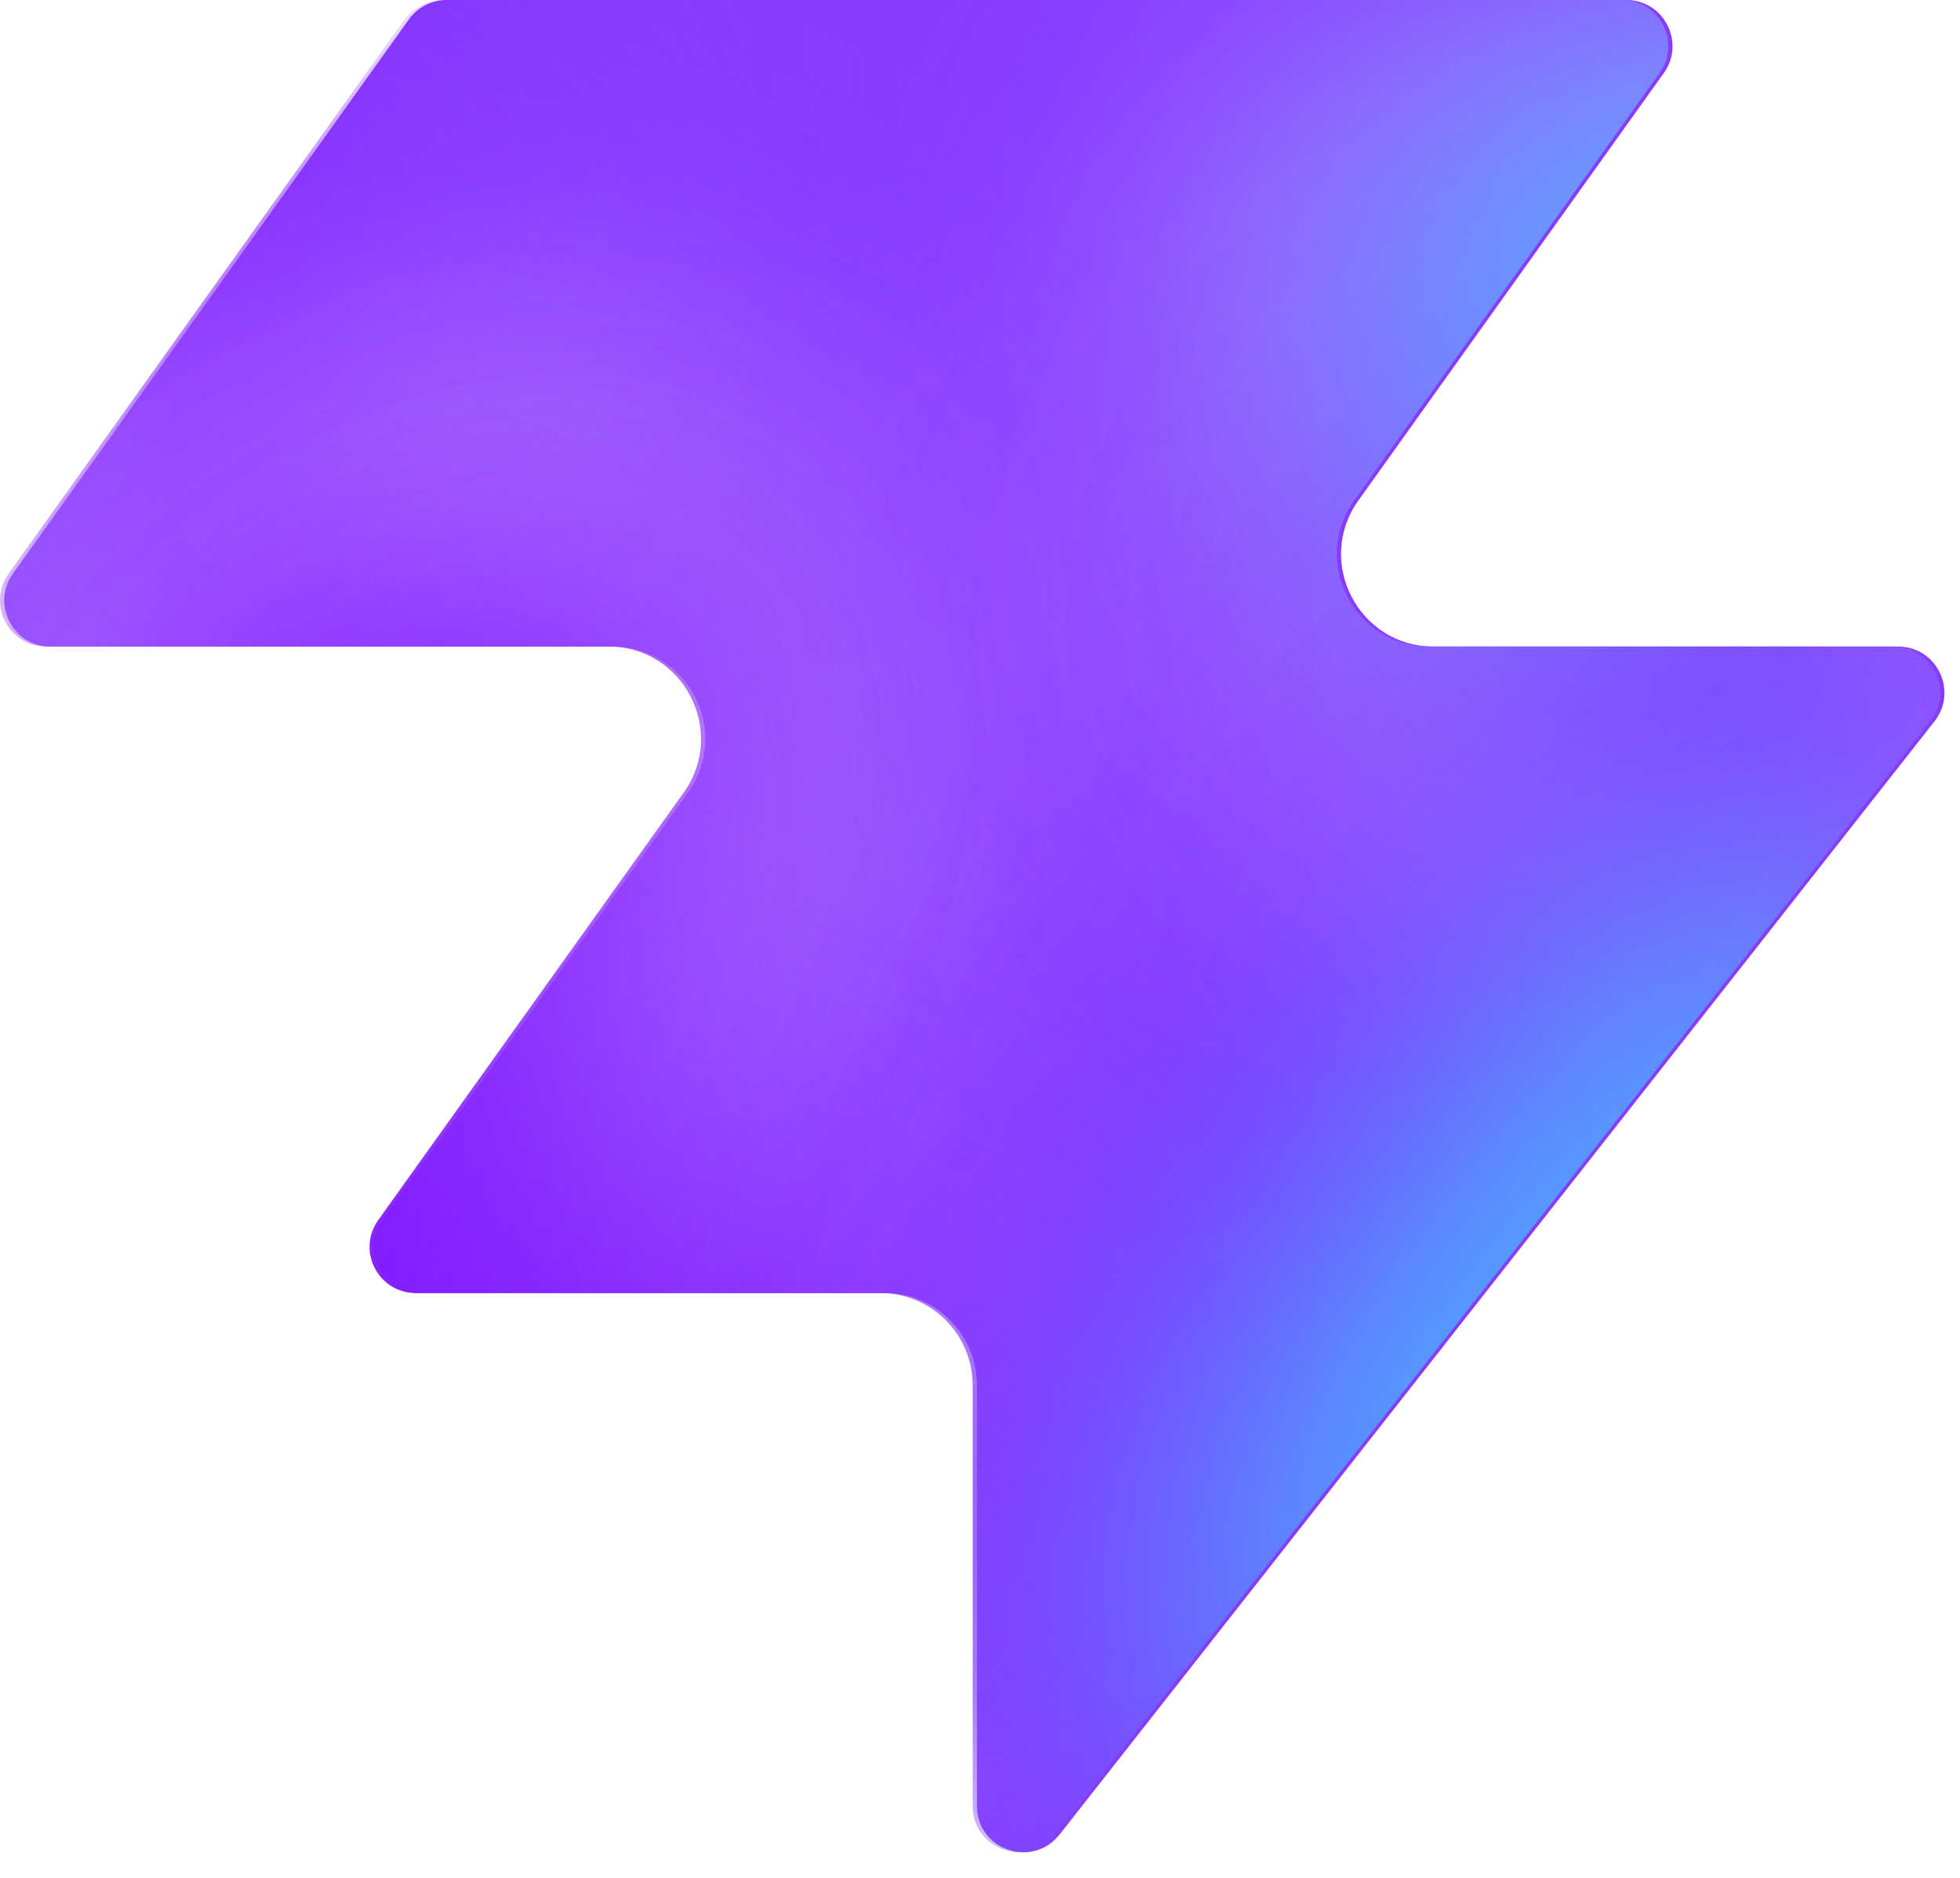
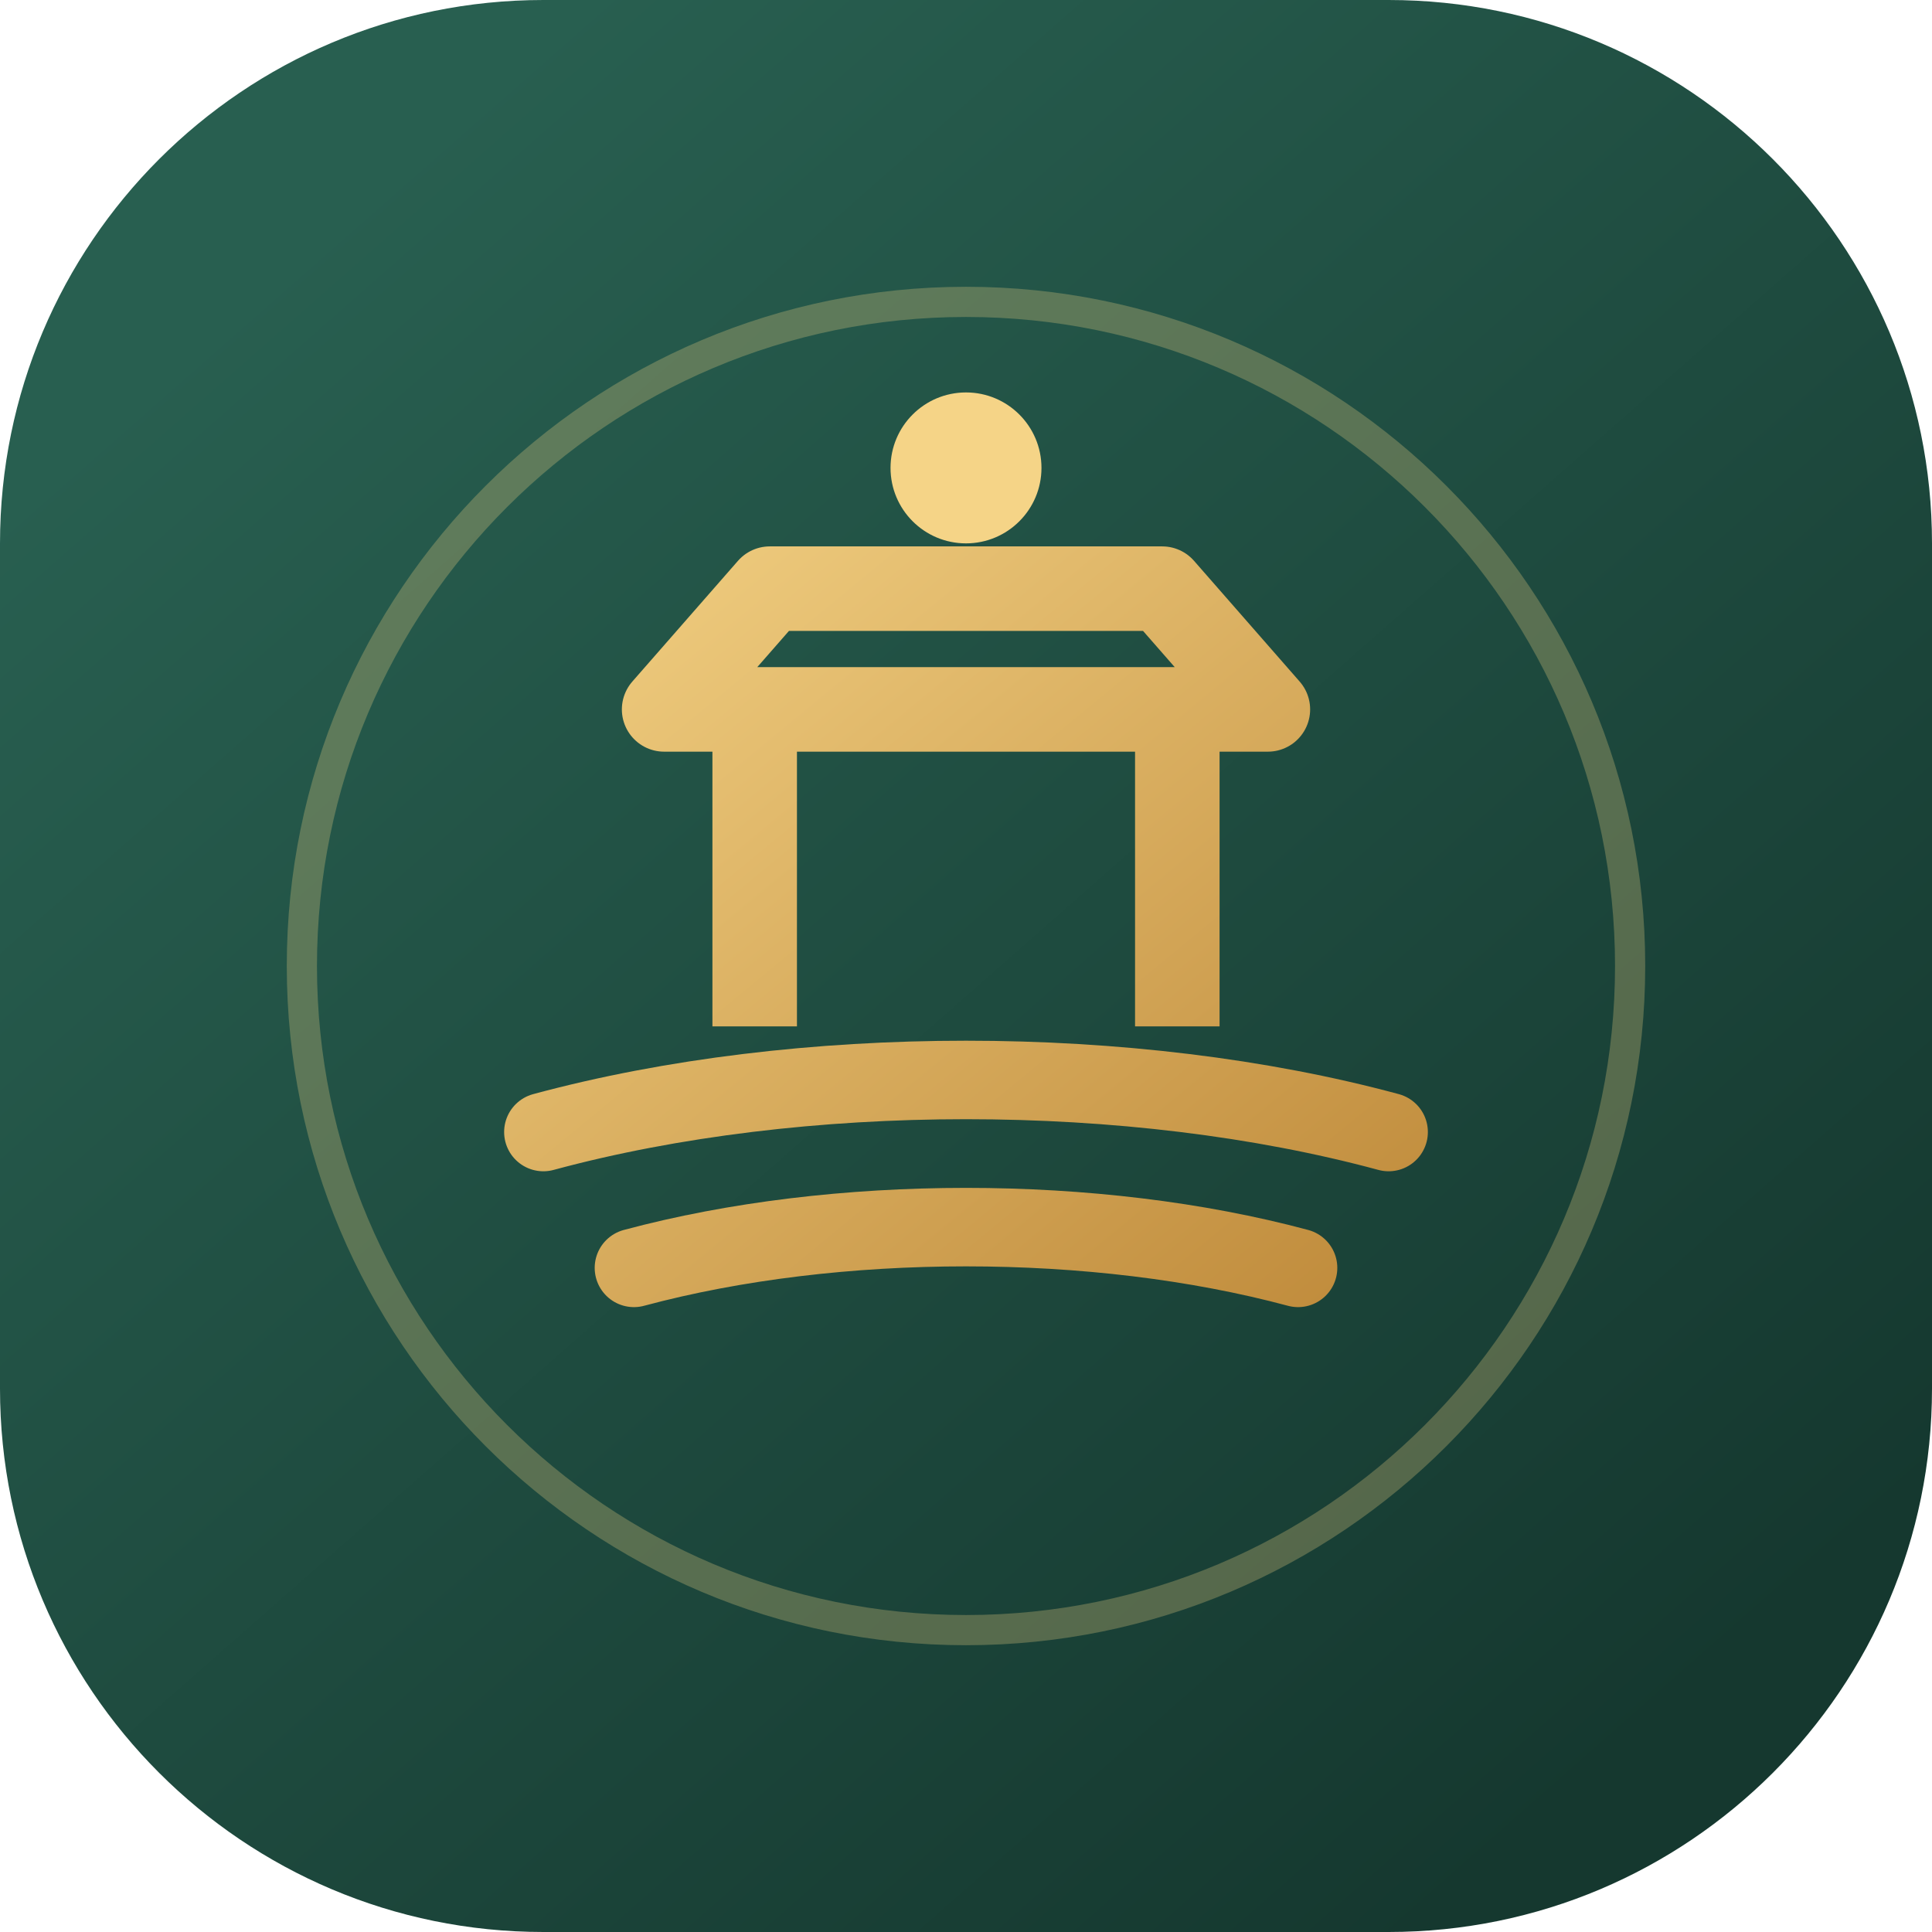
- <svg xmlns="http://www.w3.org/2000/svg" width="48" height="46" fill="none" viewBox="0 0 48 46">
-   <path fill="#863bff" d="M25.946 44.938c-.664.845-2.021.375-2.021-.698V33.937a2.26 2.26 0 0 0-2.262-2.262H10.287c-.92 0-1.456-1.04-.92-1.788l7.48-10.471c1.07-1.497 0-3.578-1.842-3.578H1.237c-.92 0-1.456-1.04-.92-1.788L10.013.474c.214-.297.556-.474.92-.474h28.894c.92 0 1.456 1.04.92 1.788l-7.48 10.471c-1.07 1.498 0 3.579 1.842 3.579h11.377c.943 0 1.473 1.088.89 1.83L25.947 44.94z" style="fill:#863bff;fill:color(display-p3 .525 .23 1);fill-opacity:1" />
-   <mask id="a" width="48" height="46" x="0" y="0" maskUnits="userSpaceOnUse" style="mask-type:alpha">
-     <path fill="#000" d="M25.842 44.938c-.664.844-2.021.375-2.021-.698V33.937a2.26 2.26 0 0 0-2.262-2.262H10.183c-.92 0-1.456-1.04-.92-1.788l7.48-10.471c1.07-1.498 0-3.579-1.842-3.579H1.133c-.92 0-1.456-1.04-.92-1.787L9.91.473c.214-.297.556-.474.92-.474h28.894c.92 0 1.456 1.04.92 1.788l-7.48 10.471c-1.07 1.498 0 3.578 1.842 3.578h11.377c.943 0 1.473 1.088.89 1.832L25.843 44.94z" style="fill:#000;fill-opacity:1" />
-   </mask>
-   <g mask="url(#a)">
-     <g filter="url(#b)">
-       <ellipse cx="5.508" cy="14.704" fill="#ede6ff" rx="5.508" ry="14.704" style="fill:#ede6ff;fill:color(display-p3 .927 .903 1);fill-opacity:1" transform="matrix(.00324 1 1 -.00324 -4.47 31.516)" />
-     </g>
-     <g filter="url(#c)">
-       <ellipse cx="10.399" cy="29.851" fill="#ede6ff" rx="10.399" ry="29.851" style="fill:#ede6ff;fill:color(display-p3 .927 .903 1);fill-opacity:1" transform="matrix(.00324 1 1 -.00324 -39.328 7.883)" />
-     </g>
-     <g filter="url(#d)">
-       <ellipse cx="5.508" cy="30.487" fill="#7e14ff" rx="5.508" ry="30.487" style="fill:#7e14ff;fill:color(display-p3 .492 .077 1);fill-opacity:1" transform="rotate(89.814 -25.913 -14.639)scale(1 -1)" />
-     </g>
-     <g filter="url(#e)">
-       <ellipse cx="5.508" cy="30.599" fill="#7e14ff" rx="5.508" ry="30.599" style="fill:#7e14ff;fill:color(display-p3 .492 .077 1);fill-opacity:1" transform="rotate(89.814 -32.644 -3.334)scale(1 -1)" />
-     </g>
-     <g filter="url(#f)">
-       <ellipse cx="5.508" cy="30.599" fill="#7e14ff" rx="5.508" ry="30.599" style="fill:#7e14ff;fill:color(display-p3 .492 .077 1);fill-opacity:1" transform="matrix(.00324 1 1 -.00324 -34.34 30.47)" />
-     </g>
-     <g filter="url(#g)">
-       <ellipse cx="14.072" cy="22.078" fill="#ede6ff" rx="14.072" ry="22.078" style="fill:#ede6ff;fill:color(display-p3 .927 .903 1);fill-opacity:1" transform="rotate(93.35 24.506 48.493)scale(-1 1)" />
-     </g>
-     <g filter="url(#h)">
-       <ellipse cx="3.47" cy="21.501" fill="#7e14ff" rx="3.47" ry="21.501" style="fill:#7e14ff;fill:color(display-p3 .492 .077 1);fill-opacity:1" transform="rotate(89.009 28.708 47.59)scale(-1 1)" />
-     </g>
-     <g filter="url(#i)">
-       <ellipse cx="3.47" cy="21.501" fill="#7e14ff" rx="3.47" ry="21.501" style="fill:#7e14ff;fill:color(display-p3 .492 .077 1);fill-opacity:1" transform="rotate(89.009 28.708 47.59)scale(-1 1)" />
-     </g>
-     <g filter="url(#j)">
-       <ellipse cx=".387" cy="8.972" fill="#7e14ff" rx="4.407" ry="29.108" style="fill:#7e14ff;fill:color(display-p3 .492 .077 1);fill-opacity:1" transform="rotate(39.51 .387 8.972)" />
-     </g>
-     <g filter="url(#k)">
-       <ellipse cx="47.523" cy="-6.092" fill="#7e14ff" rx="4.407" ry="29.108" style="fill:#7e14ff;fill:color(display-p3 .492 .077 1);fill-opacity:1" transform="rotate(37.892 47.523 -6.092)" />
-     </g>
-     <g filter="url(#l)">
-       <ellipse cx="41.412" cy="6.333" fill="#47bfff" rx="5.971" ry="9.665" style="fill:#47bfff;fill:color(display-p3 .28 .748 1);fill-opacity:1" transform="rotate(37.892 41.412 6.333)" />
-     </g>
-     <g filter="url(#m)">
-       <ellipse cx="-1.879" cy="38.332" fill="#7e14ff" rx="4.407" ry="29.108" style="fill:#7e14ff;fill:color(display-p3 .492 .077 1);fill-opacity:1" transform="rotate(37.892 -1.88 38.332)" />
-     </g>
-     <g filter="url(#n)">
-       <ellipse cx="-1.879" cy="38.332" fill="#7e14ff" rx="4.407" ry="29.108" style="fill:#7e14ff;fill:color(display-p3 .492 .077 1);fill-opacity:1" transform="rotate(37.892 -1.88 38.332)" />
-     </g>
-     <g filter="url(#o)">
-       <ellipse cx="35.651" cy="29.907" fill="#7e14ff" rx="4.407" ry="29.108" style="fill:#7e14ff;fill:color(display-p3 .492 .077 1);fill-opacity:1" transform="rotate(37.892 35.651 29.907)" />
-     </g>
-     <g filter="url(#p)">
-       <ellipse cx="38.418" cy="32.4" fill="#47bfff" rx="5.971" ry="15.297" style="fill:#47bfff;fill:color(display-p3 .28 .748 1);fill-opacity:1" transform="rotate(37.892 38.418 32.4)" />
-     </g>
-   </g>
+ <svg xmlns="http://www.w3.org/2000/svg" viewBox="0 0 64 64">
  <defs>
-     <filter id="b" width="60.045" height="41.654" x="-19.77" y="16.149" color-interpolation-filters="sRGB" filterUnits="userSpaceOnUse">
-       <feFlood flood-opacity="0" result="BackgroundImageFix" />
-       <feBlend in="SourceGraphic" in2="BackgroundImageFix" result="shape" />
-       <feGaussianBlur result="effect1_foregroundBlur_2002_17158" stdDeviation="7.659" />
-     </filter>
-     <filter id="c" width="90.34" height="51.437" x="-54.613" y="-7.533" color-interpolation-filters="sRGB" filterUnits="userSpaceOnUse">
-       <feFlood flood-opacity="0" result="BackgroundImageFix" />
-       <feBlend in="SourceGraphic" in2="BackgroundImageFix" result="shape" />
-       <feGaussianBlur result="effect1_foregroundBlur_2002_17158" stdDeviation="7.659" />
-     </filter>
-     <filter id="d" width="79.355" height="29.4" x="-49.64" y="2.03" color-interpolation-filters="sRGB" filterUnits="userSpaceOnUse">
-       <feFlood flood-opacity="0" result="BackgroundImageFix" />
-       <feBlend in="SourceGraphic" in2="BackgroundImageFix" result="shape" />
-       <feGaussianBlur result="effect1_foregroundBlur_2002_17158" stdDeviation="4.596" />
-     </filter>
-     <filter id="e" width="79.579" height="29.4" x="-45.045" y="20.029" color-interpolation-filters="sRGB" filterUnits="userSpaceOnUse">
-       <feFlood flood-opacity="0" result="BackgroundImageFix" />
-       <feBlend in="SourceGraphic" in2="BackgroundImageFix" result="shape" />
-       <feGaussianBlur result="effect1_foregroundBlur_2002_17158" stdDeviation="4.596" />
-     </filter>
-     <filter id="f" width="79.579" height="29.4" x="-43.513" y="21.178" color-interpolation-filters="sRGB" filterUnits="userSpaceOnUse">
-       <feFlood flood-opacity="0" result="BackgroundImageFix" />
-       <feBlend in="SourceGraphic" in2="BackgroundImageFix" result="shape" />
-       <feGaussianBlur result="effect1_foregroundBlur_2002_17158" stdDeviation="4.596" />
-     </filter>
-     <filter id="g" width="74.749" height="58.852" x="15.756" y="-17.901" color-interpolation-filters="sRGB" filterUnits="userSpaceOnUse">
-       <feFlood flood-opacity="0" result="BackgroundImageFix" />
-       <feBlend in="SourceGraphic" in2="BackgroundImageFix" result="shape" />
-       <feGaussianBlur result="effect1_foregroundBlur_2002_17158" stdDeviation="7.659" />
-     </filter>
-     <filter id="h" width="61.377" height="25.362" x="23.548" y="2.284" color-interpolation-filters="sRGB" filterUnits="userSpaceOnUse">
-       <feFlood flood-opacity="0" result="BackgroundImageFix" />
-       <feBlend in="SourceGraphic" in2="BackgroundImageFix" result="shape" />
-       <feGaussianBlur result="effect1_foregroundBlur_2002_17158" stdDeviation="4.596" />
-     </filter>
-     <filter id="i" width="61.377" height="25.362" x="23.548" y="2.284" color-interpolation-filters="sRGB" filterUnits="userSpaceOnUse">
-       <feFlood flood-opacity="0" result="BackgroundImageFix" />
-       <feBlend in="SourceGraphic" in2="BackgroundImageFix" result="shape" />
-       <feGaussianBlur result="effect1_foregroundBlur_2002_17158" stdDeviation="4.596" />
-     </filter>
-     <filter id="j" width="56.045" height="63.649" x="-27.636" y="-22.853" color-interpolation-filters="sRGB" filterUnits="userSpaceOnUse">
-       <feFlood flood-opacity="0" result="BackgroundImageFix" />
-       <feBlend in="SourceGraphic" in2="BackgroundImageFix" result="shape" />
-       <feGaussianBlur result="effect1_foregroundBlur_2002_17158" stdDeviation="4.596" />
-     </filter>
-     <filter id="k" width="54.814" height="64.646" x="20.116" y="-38.415" color-interpolation-filters="sRGB" filterUnits="userSpaceOnUse">
-       <feFlood flood-opacity="0" result="BackgroundImageFix" />
-       <feBlend in="SourceGraphic" in2="BackgroundImageFix" result="shape" />
-       <feGaussianBlur result="effect1_foregroundBlur_2002_17158" stdDeviation="4.596" />
-     </filter>
-     <filter id="l" width="33.541" height="35.313" x="24.641" y="-11.323" color-interpolation-filters="sRGB" filterUnits="userSpaceOnUse">
-       <feFlood flood-opacity="0" result="BackgroundImageFix" />
-       <feBlend in="SourceGraphic" in2="BackgroundImageFix" result="shape" />
-       <feGaussianBlur result="effect1_foregroundBlur_2002_17158" stdDeviation="4.596" />
-     </filter>
-     <filter id="m" width="54.814" height="64.646" x="-29.286" y="6.009" color-interpolation-filters="sRGB" filterUnits="userSpaceOnUse">
-       <feFlood flood-opacity="0" result="BackgroundImageFix" />
-       <feBlend in="SourceGraphic" in2="BackgroundImageFix" result="shape" />
-       <feGaussianBlur result="effect1_foregroundBlur_2002_17158" stdDeviation="4.596" />
-     </filter>
-     <filter id="n" width="54.814" height="64.646" x="-29.286" y="6.009" color-interpolation-filters="sRGB" filterUnits="userSpaceOnUse">
-       <feFlood flood-opacity="0" result="BackgroundImageFix" />
-       <feBlend in="SourceGraphic" in2="BackgroundImageFix" result="shape" />
-       <feGaussianBlur result="effect1_foregroundBlur_2002_17158" stdDeviation="4.596" />
-     </filter>
-     <filter id="o" width="54.814" height="64.646" x="8.244" y="-2.416" color-interpolation-filters="sRGB" filterUnits="userSpaceOnUse">
-       <feFlood flood-opacity="0" result="BackgroundImageFix" />
-       <feBlend in="SourceGraphic" in2="BackgroundImageFix" result="shape" />
-       <feGaussianBlur result="effect1_foregroundBlur_2002_17158" stdDeviation="4.596" />
-     </filter>
-     <filter id="p" width="39.409" height="43.623" x="18.713" y="10.588" color-interpolation-filters="sRGB" filterUnits="userSpaceOnUse">
-       <feFlood flood-opacity="0" result="BackgroundImageFix" />
-       <feBlend in="SourceGraphic" in2="BackgroundImageFix" result="shape" />
-       <feGaussianBlur result="effect1_foregroundBlur_2002_17158" stdDeviation="4.596" />
-     </filter>
+     <linearGradient id="bg" x1="10" y1="8" x2="54" y2="58" gradientUnits="userSpaceOnUse">
+       <stop stop-color="#285f50" />
+       <stop offset="1" stop-color="#15382f" />
+     </linearGradient>
+     <linearGradient id="gold" x1="18" y1="15" x2="46" y2="49" gradientUnits="userSpaceOnUse">
+       <stop stop-color="#f5d487" />
+       <stop offset="1" stop-color="#b98232" />
+     </linearGradient>
  </defs>
+   <rect width="64" height="64" rx="18" fill="url(#bg)" />
+   <circle cx="32" cy="32" r="22" fill="none" stroke="#f5d487" stroke-opacity=".28" />
+   <path d="M18 37.5c8.5-2.3 19.5-2.3 28 0M21 42c6.7-1.8 15.3-1.8 22 0" fill="none" stroke="url(#gold)" stroke-linecap="round" stroke-width="2.6" />
+   <path d="M25 34V23.5h14V34M22 23.5h20l-3.5-4h-13L22 23.5Z" fill="none" stroke="url(#gold)" stroke-linejoin="round" stroke-width="2.8" />
+   <circle cx="32" cy="15.5" r="2.5" fill="#f5d487" />
</svg>
